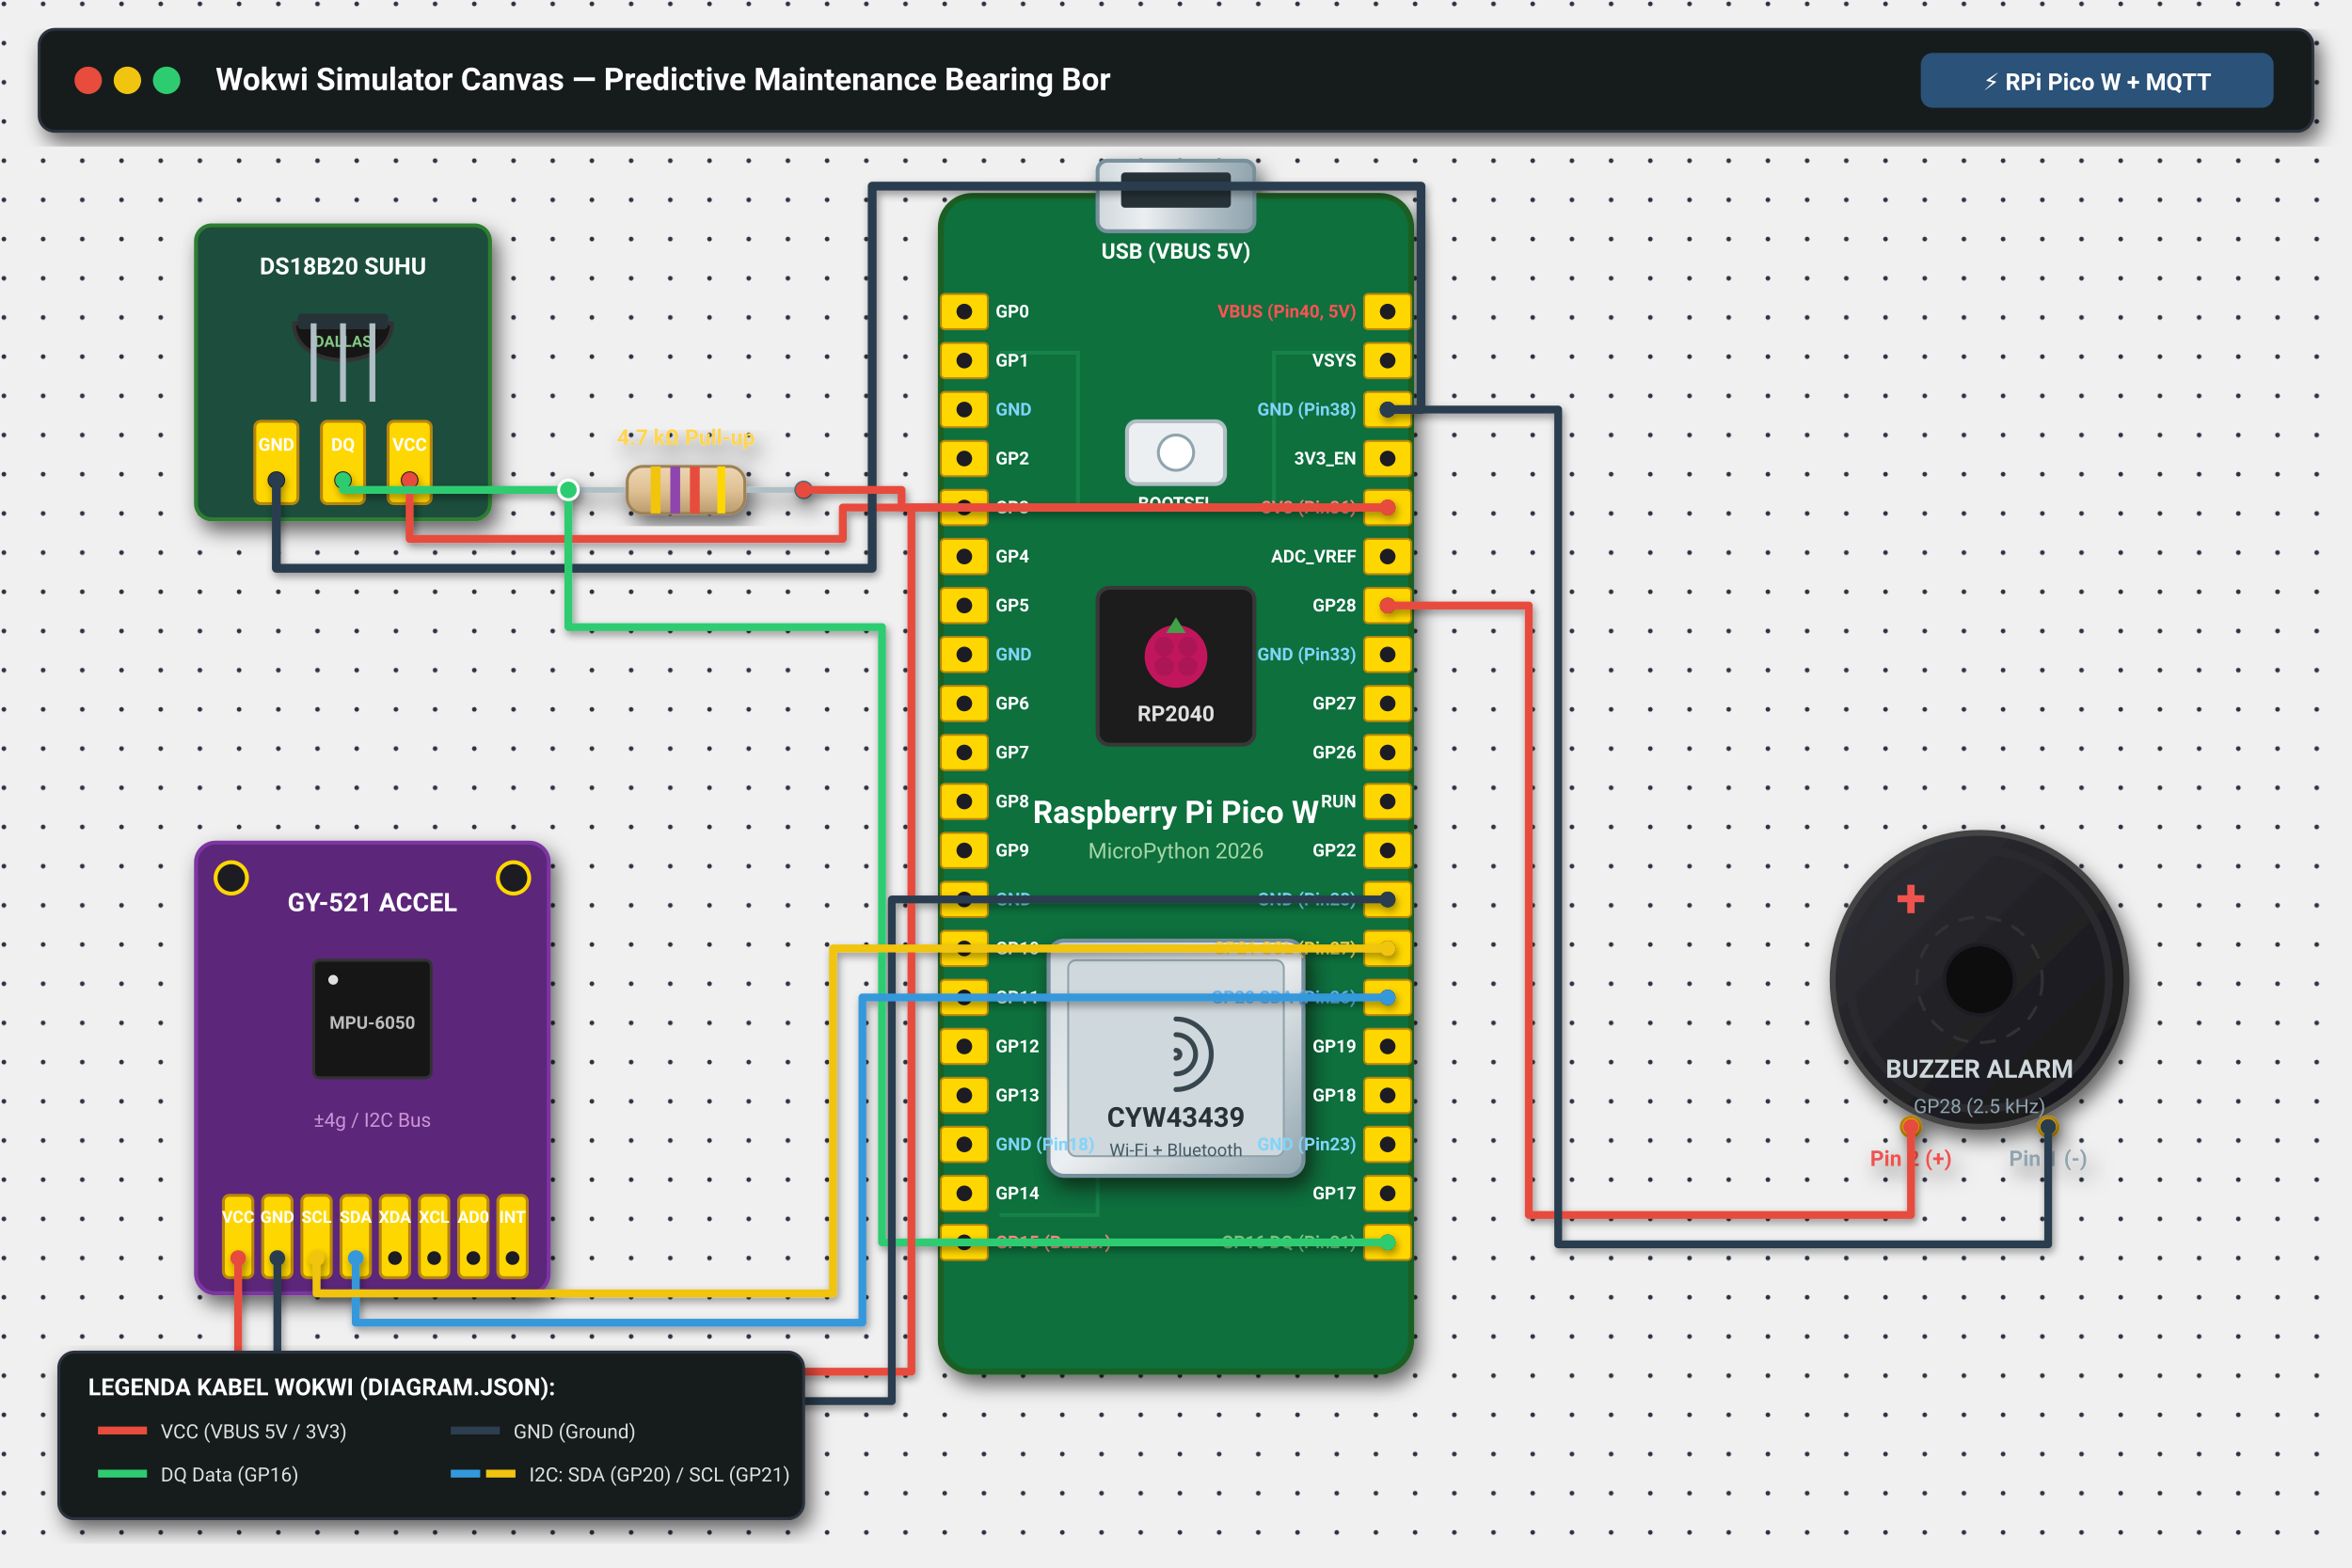
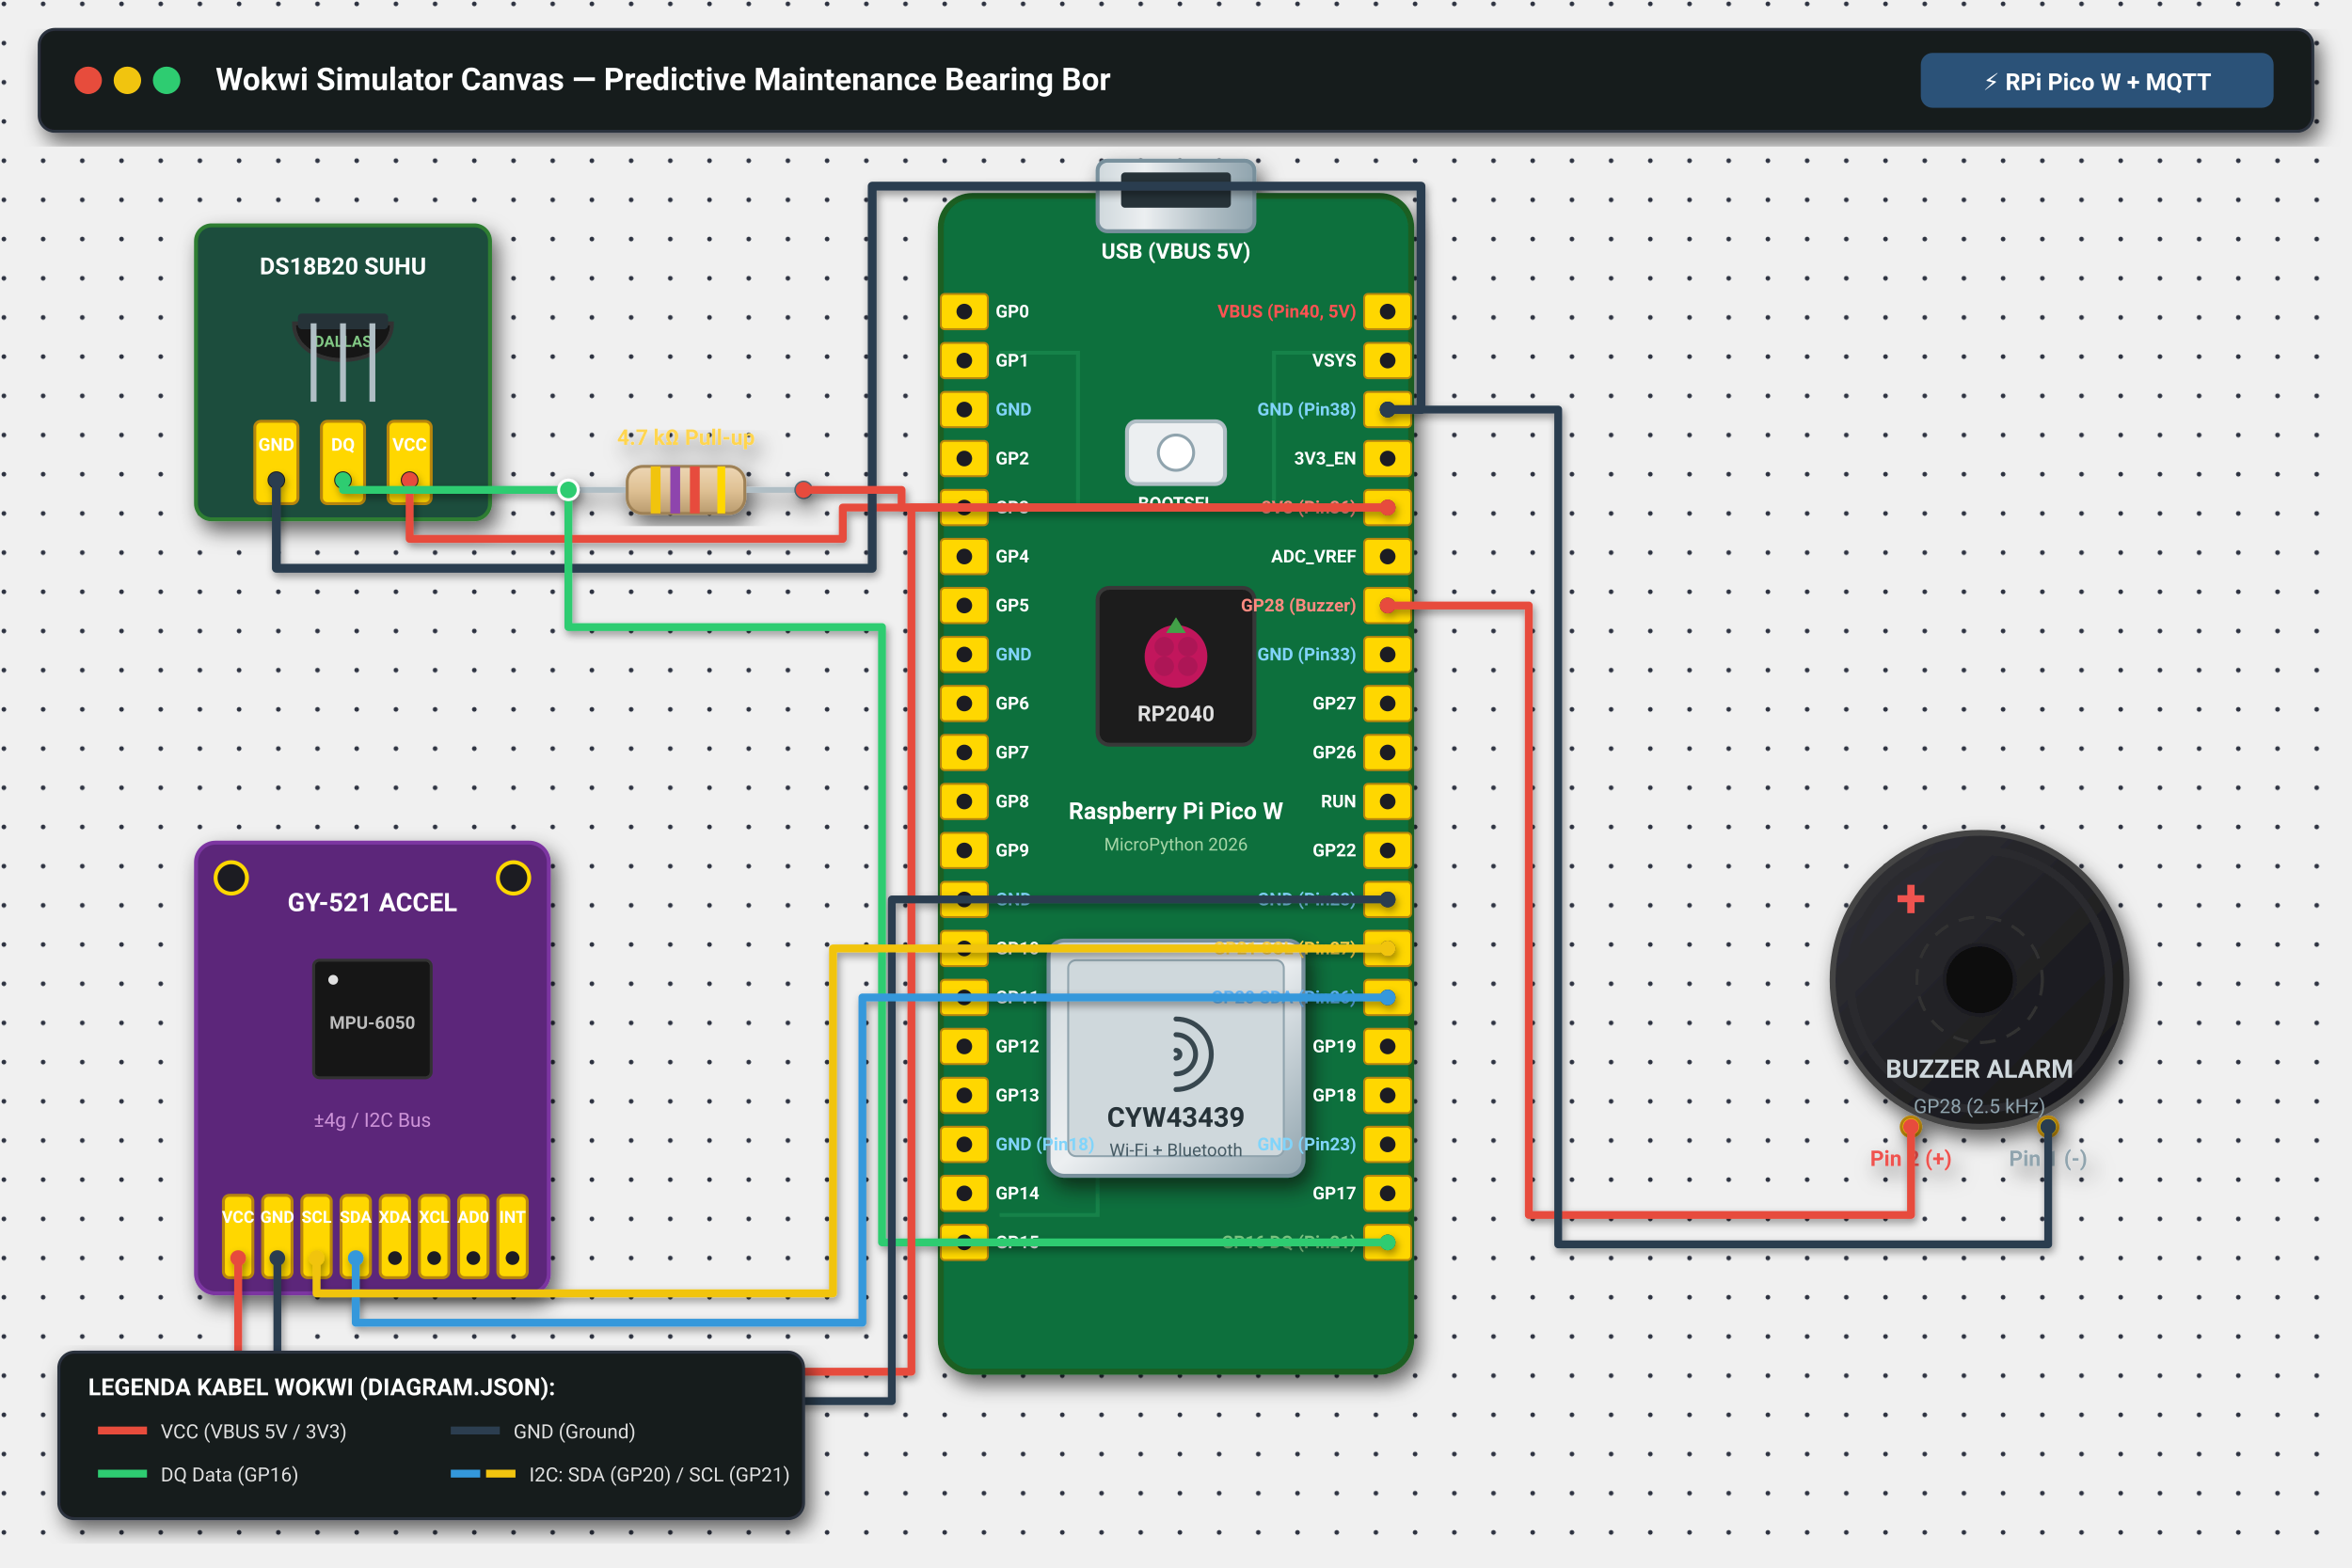
<svg xmlns="http://www.w3.org/2000/svg" viewBox="0 0 1200 800" width="100%" height="100%" style="background:#1e1e24; font-family: -apple-system, BlinkMacSystemFont, 'Segoe UI', Roboto, 'Helvetica Neue', Arial, sans-serif;">
  <defs>
    <pattern id="wokwiGrid" width="20" height="20" patternUnits="userSpaceOnUse">
      <circle cx="2" cy="2" r="1.2" fill="#2d3240" />
    </pattern>
    <filter id="wokwiShadow" x="-10%" y="-10%" width="125%" height="125%">
      <feDropShadow dx="3" dy="5" stdDeviation="5" flood-color="#000000" flood-opacity="0.6" />
    </filter>
    <filter id="wireShadow" x="-20%" y="-20%" width="140%" height="140%">
      <feDropShadow dx="1" dy="2" stdDeviation="2" flood-color="#000000" flood-opacity="0.4" />
    </filter>
    <linearGradient id="usbMetal" x1="0%" y1="0%" x2="100%" y2="0%">
      <stop offset="0%" stop-color="#cfd8dc" />
      <stop offset="30%" stop-color="#eceff1" />
      <stop offset="70%" stop-color="#b0bec5" />
      <stop offset="100%" stop-color="#90a4ae" />
    </linearGradient>
    <linearGradient id="wifiMetal" x1="0%" y1="0%" x2="100%" y2="100%">
      <stop offset="0%" stop-color="#cfd8dc" />
      <stop offset="50%" stop-color="#eceff1" />
      <stop offset="100%" stop-color="#90a4ae" />
    </linearGradient>
    <linearGradient id="resistorBody" x1="0%" y1="0%" x2="0%" y2="100%">
      <stop offset="0%" stop-color="#edd6b4" />
      <stop offset="50%" stop-color="#dfc194" />
      <stop offset="100%" stop-color="#ba9c6f" />
    </linearGradient>
    <linearGradient id="buzzerBody" x1="0%" y1="0%" x2="100%" y2="100%">
      <stop offset="0%" stop-color="#333338" />
      <stop offset="50%" stop-color="#222226" />
      <stop offset="100%" stop-color="#141416" />
    </linearGradient>
  </defs>
  <rect width="100%" height="100%" fill="url(#wokwiGrid)" />
  <rect x="20" y="15" width="1160" height="52" rx="8" fill="#181a1f" stroke="#2c303c" stroke-width="1.5" filter="url(#wokwiShadow)" />
  <circle cx="45" cy="41" r="7" fill="#e74c3c" />
  <circle cx="65" cy="41" r="7" fill="#f1c40f" />
  <circle cx="85" cy="41" r="7" fill="#2ecc71" />
  <text x="110" y="46" fill="#ffffff" font-size="16" font-weight="bold">Wokwi Simulator Canvas — Predictive Maintenance Bearing Bor</text>
  <rect x="980" y="27" width="180" height="28" rx="6" fill="#2b5278" />
  <text x="1070" y="46" fill="#ffffff" font-size="12" font-weight="bold" text-anchor="middle">⚡ RPi Pico W + MQTT</text>
  <g id="comp-mpu6050" transform="translate(100, 430)" filter="url(#wokwiShadow)">
    <rect x="0" y="0" width="180" height="230" rx="10" fill="#5c287a" stroke="#7b36a1" stroke-width="2" />
    <circle cx="18" cy="18" r="8" fill="#1e1e24" stroke="#ffd700" stroke-width="2" />
    <circle cx="162" cy="18" r="8" fill="#1e1e24" stroke="#ffd700" stroke-width="2" />
    <rect x="60" y="60" width="60" height="60" rx="3" fill="#151515" stroke="#333" stroke-width="1.5" />
    <circle cx="70" cy="70" r="2.5" fill="#e0e0e0" />
    <text x="90" y="95" fill="#bdbdbd" font-size="9" font-weight="bold" text-anchor="middle">MPU-6050</text>
    <text x="90" y="35" fill="#ffffff" font-size="13" font-weight="bold" text-anchor="middle">GY-521 ACCEL</text>
    <text x="90" y="145" fill="#ce93d8" font-size="10" text-anchor="middle">±4g / I2C Bus</text>
    <g transform="translate(14, 180)">
      <g fill="#ffd700" stroke="#b8860b" stroke-width="1.5">
        <rect x="0" y="0" width="15" height="42" rx="3" />
        <rect x="20" y="0" width="15" height="42" rx="3" />
        <rect x="40" y="0" width="15" height="42" rx="3" />
        <rect x="60" y="0" width="15" height="42" rx="3" />
        <rect x="80" y="0" width="15" height="42" rx="3" />
        <rect x="100" y="0" width="15" height="42" rx="3" />
        <rect x="120" y="0" width="15" height="42" rx="3" />
        <rect x="140" y="0" width="15" height="42" rx="3" />
      </g>
      <g fill="#1e1e24">
        <circle cx="7.5" cy="32" r="3.5" />
        <circle cx="27.5" cy="32" r="3.5" />
        <circle cx="47.5" cy="32" r="3.5" />
        <circle cx="67.5" cy="32" r="3.5" />
        <circle cx="87.5" cy="32" r="3.5" />
        <circle cx="107.5" cy="32" r="3.5" />
        <circle cx="127.5" cy="32" r="3.5" />
        <circle cx="147.5" cy="32" r="3.5" />
      </g>
      <g font-size="8.5" fill="#ffffff" font-weight="bold" text-anchor="middle">
        <text x="7.5" y="14">VCC</text>
        <text x="27.5" y="14">GND</text>
        <text x="47.5" y="14">SCL</text>
        <text x="67.5" y="14">SDA</text>
        <text x="87.5" y="14">XDA</text>
        <text x="107.5" y="14">XCL</text>
        <text x="127.5" y="14">AD0</text>
        <text x="147.5" y="14">INT</text>
      </g>
    </g>
  </g>
  <g id="comp-ds18b20" transform="translate(100, 115)" filter="url(#wokwiShadow)">
    <rect x="0" y="0" width="150" height="150" rx="8" fill="#1b4d3e" stroke="#2e7d32" stroke-width="2" />
    <text x="75" y="25" fill="#ffffff" font-size="12" font-weight="bold" text-anchor="middle">DS18B20 SUHU</text>
    <path d="M 50,50 L 100,50 C 100,75 50,75 50,50 Z" fill="#151515" stroke="#333" stroke-width="2" />
    <rect x="52" y="45" width="46" height="8" rx="2" fill="#263238" />
    <text x="75" y="62" fill="#81c784" font-size="8" font-weight="bold" text-anchor="middle">DALLAS</text>
    <line x1="60" y1="50" x2="60" y2="90" stroke="#b0bec5" stroke-width="3" />
    <line x1="75" y1="50" x2="75" y2="90" stroke="#b0bec5" stroke-width="3" />
    <line x1="90" y1="50" x2="90" y2="90" stroke="#b0bec5" stroke-width="3" />
    <g transform="translate(30, 100)">
      <rect x="0" y="0" width="22" height="42" rx="3" fill="#ffd700" stroke="#b8860b" stroke-width="1.5" />
      <rect x="34" y="0" width="22" height="42" rx="3" fill="#ffd700" stroke="#b8860b" stroke-width="1.5" />
      <rect x="68" y="0" width="22" height="42" rx="3" fill="#ffd700" stroke="#b8860b" stroke-width="1.5" />
      <circle cx="11" cy="30" r="4.5" fill="#1e1e24" />
      <circle cx="45" cy="30" r="4.5" fill="#1e1e24" />
      <circle cx="79" cy="30" r="4.5" fill="#1e1e24" />
      <text x="11" y="15" fill="#ffffff" font-size="9" font-weight="bold" text-anchor="middle">GND</text>
      <text x="45" y="15" fill="#ffffff" font-size="9" font-weight="bold" text-anchor="middle">DQ</text>
      <text x="79" y="15" fill="#ffffff" font-size="9" font-weight="bold" text-anchor="middle">VCC</text>
    </g>
  </g>
  <g id="comp-resistor" transform="translate(290, 230)" filter="url(#wokwiShadow)">
    <line x1="0" y1="20" x2="30" y2="20" stroke="#b0bec5" stroke-width="3" stroke-linecap="round" />
    <line x1="90" y1="20" x2="120" y2="20" stroke="#b0bec5" stroke-width="3" stroke-linecap="round" />
    <rect x="30" y="8" width="60" height="24" rx="8" fill="url(#resistorBody)" stroke="#9e8156" stroke-width="1.5" />
    <rect x="42" y="8" width="5" height="24" fill="#f1c40f" />
    <rect x="52" y="8" width="5" height="24" fill="#8e44ad" />
    <rect x="62" y="8" width="5" height="24" fill="#e74c3c" />
    <rect x="76" y="8" width="4" height="24" fill="#ffd700" />
    <text x="60" y="-3" fill="#ffd54f" font-size="11" font-weight="bold" text-anchor="middle">4.7 kΩ Pull-up</text>
    <circle cx="0" cy="20" r="4" fill="#cfd8dc" stroke="#546e7a" stroke-width="1.5" />
    <circle cx="120" cy="20" r="4" fill="#cfd8dc" stroke="#546e7a" stroke-width="1.5" />
  </g>
  <g id="comp-pico" transform="translate(480, 100)" filter="url(#wokwiShadow)">
    <rect x="0" y="0" width="240" height="600" rx="16" fill="#0e6f3d" stroke="#1b5e20" stroke-width="3" />
    <path d="M 30,80 L 70,80 L 70,160 M 210,80 L 170,80 L 170,160 M 30,520 L 80,520 L 80,450" fill="none" stroke="#158249" stroke-width="2" />
    <rect x="80" y="-18" width="80" height="36" rx="5" fill="url(#usbMetal)" stroke="#78909c" stroke-width="2" />
    <rect x="92" y="-12" width="56" height="18" rx="2" fill="#263238" />
    <text x="120" y="32" fill="#ffffff" font-size="11" font-weight="bold" text-anchor="middle">USB (VBUS 5V)</text>
    <rect x="55" y="380" width="130" height="120" rx="8" fill="url(#wifiMetal)" stroke="#78909c" stroke-width="2" filter="url(#wokwiShadow)" />
    <rect x="65" y="390" width="110" height="100" rx="4" fill="#cfd8dc" stroke="#90a4ae" stroke-width="1" />
    <path d="M 120,420 A 18 18 0 0 1 120,456 M 120,428 A 10 10 0 0 1 120,448 M 120,436 A 2 2 0 0 1 120,440" fill="none" stroke="#37474f" stroke-width="2.5" stroke-linecap="round" />
    <text x="120" y="475" fill="#263238" font-size="14" font-weight="bold" text-anchor="middle">CYW43439</text>
    <text x="120" y="490" fill="#455a64" font-size="9" text-anchor="middle">Wi-Fi + Bluetooth</text>
    <rect x="80" y="200" width="80" height="80" rx="6" fill="#1b1b1b" stroke="#383838" stroke-width="2" />
    <circle cx="120" cy="235" r="16" fill="#c2185b" />
    <circle cx="114" cy="230" r="5" fill="#ad1457" />
    <circle cx="126" cy="230" r="5" fill="#ad1457" />
    <circle cx="114" cy="240" r="5" fill="#ad1457" />
    <circle cx="126" cy="240" r="5" fill="#ad1457" />
    <path d="M 120,215 L 115,223 L 125,223 Z" fill="#43a047" />
    <text x="120" y="268" fill="#e0e0e0" font-size="11" font-weight="bold" text-anchor="middle">RP2040</text>
    <rect x="95" y="115" width="50" height="32" rx="5" fill="#eceff1" stroke="#b0bec5" stroke-width="2" />
    <circle cx="120" cy="131" r="9" fill="#ffffff" stroke="#90a4ae" stroke-width="1.5" />
    <text x="120" y="160" fill="#ffffff" font-size="9" font-weight="bold" text-anchor="middle">BOOTSEL</text>
-     <text x="120" y="320" fill="#ffffff" font-size="16" font-weight="bold" text-anchor="middle">Raspberry Pi Pico W</text>
-     <text x="120" y="338" fill="#a5d6a7" font-size="11" text-anchor="middle">MicroPython 2026</text>
+     <text x="120" y="318" fill="#ffffff" font-size="12" font-weight="bold" text-anchor="middle">Raspberry Pi Pico W</text>
+     <text x="120" y="334" fill="#a5d6a7" font-size="9" text-anchor="middle">MicroPython 2026</text>
    <g id="pico-left-pins">
      <g fill="#ffd700" stroke="#b8860b" stroke-width="1">
        <rect x="0" y="50" width="24" height="18" rx="2" />
        <rect x="0" y="75" width="24" height="18" rx="2" />
        <rect x="0" y="100" width="24" height="18" rx="2" />
        <rect x="0" y="125" width="24" height="18" rx="2" />
        <rect x="0" y="150" width="24" height="18" rx="2" />
        <rect x="0" y="175" width="24" height="18" rx="2" />
        <rect x="0" y="200" width="24" height="18" rx="2" />
        <rect x="0" y="225" width="24" height="18" rx="2" />
        <rect x="0" y="250" width="24" height="18" rx="2" />
        <rect x="0" y="275" width="24" height="18" rx="2" />
        <rect x="0" y="300" width="24" height="18" rx="2" />
        <rect x="0" y="325" width="24" height="18" rx="2" />
        <rect x="0" y="350" width="24" height="18" rx="2" />
        <rect x="0" y="375" width="24" height="18" rx="2" />
        <rect x="0" y="400" width="24" height="18" rx="2" />
        <rect x="0" y="425" width="24" height="18" rx="2" />
        <rect x="0" y="450" width="24" height="18" rx="2" />
        <rect x="0" y="475" width="24" height="18" rx="2" />
        <rect x="0" y="500" width="24" height="18" rx="2" />
        <rect x="0" y="525" width="24" height="18" rx="2" />
      </g>
      <g fill="#1e1e24">
        <circle cx="12" cy="59" r="4" />
        <circle cx="12" cy="84" r="4" />
        <circle cx="12" cy="109" r="4" />
        <circle cx="12" cy="134" r="4" />
        <circle cx="12" cy="159" r="4" />
        <circle cx="12" cy="184" r="4" />
        <circle cx="12" cy="209" r="4" />
        <circle cx="12" cy="234" r="4" />
        <circle cx="12" cy="259" r="4" />
        <circle cx="12" cy="284" r="4" />
        <circle cx="12" cy="309" r="4" />
        <circle cx="12" cy="334" r="4" />
        <circle cx="12" cy="359" r="4" />
        <circle cx="12" cy="384" r="4" />
        <circle cx="12" cy="409" r="4" />
        <circle cx="12" cy="434" r="4" />
        <circle cx="12" cy="459" r="4" />
        <circle cx="12" cy="484" r="4" />
        <circle cx="12" cy="509" r="4" />
        <circle cx="12" cy="534" r="4" />
      </g>
      <g font-size="9" fill="#ffffff" font-weight="bold">
        <text x="28" y="62">GP0</text>
        <text x="28" y="87">GP1</text>
        <text x="28" y="112" fill="#81d4fa">GND</text>
        <text x="28" y="137">GP2</text>
        <text x="28" y="162">GP3</text>
        <text x="28" y="187">GP4</text>
        <text x="28" y="212">GP5</text>
        <text x="28" y="237" fill="#81d4fa">GND</text>
        <text x="28" y="262">GP6</text>
        <text x="28" y="287">GP7</text>
        <text x="28" y="312">GP8</text>
        <text x="28" y="337">GP9</text>
        <text x="28" y="362" fill="#81d4fa">GND</text>
        <text x="28" y="387">GP10</text>
        <text x="28" y="412">GP11</text>
        <text x="28" y="437">GP12</text>
        <text x="28" y="462">GP13</text>
        <text x="28" y="487" fill="#81d4fa">GND (Pin18)</text>
        <text x="28" y="512">GP14</text>
-         <text x="28" y="537" fill="#ff8a80">GP15 (Buzzer)</text>
+         <text x="28" y="537">GP15</text>
      </g>
    </g>
    <g id="pico-right-pins">
      <g fill="#ffd700" stroke="#b8860b" stroke-width="1">
        <rect x="216" y="50" width="24" height="18" rx="2" />
        <rect x="216" y="75" width="24" height="18" rx="2" />
        <rect x="216" y="100" width="24" height="18" rx="2" />
        <rect x="216" y="125" width="24" height="18" rx="2" />
        <rect x="216" y="150" width="24" height="18" rx="2" />
        <rect x="216" y="175" width="24" height="18" rx="2" />
        <rect x="216" y="200" width="24" height="18" rx="2" />
        <rect x="216" y="225" width="24" height="18" rx="2" />
        <rect x="216" y="250" width="24" height="18" rx="2" />
        <rect x="216" y="275" width="24" height="18" rx="2" />
        <rect x="216" y="300" width="24" height="18" rx="2" />
        <rect x="216" y="325" width="24" height="18" rx="2" />
        <rect x="216" y="350" width="24" height="18" rx="2" />
        <rect x="216" y="375" width="24" height="18" rx="2" />
        <rect x="216" y="400" width="24" height="18" rx="2" />
        <rect x="216" y="425" width="24" height="18" rx="2" />
        <rect x="216" y="450" width="24" height="18" rx="2" />
        <rect x="216" y="475" width="24" height="18" rx="2" />
        <rect x="216" y="500" width="24" height="18" rx="2" />
        <rect x="216" y="525" width="24" height="18" rx="2" />
      </g>
      <g fill="#1e1e24">
        <circle cx="228" cy="59" r="4" />
        <circle cx="228" cy="84" r="4" />
        <circle cx="228" cy="109" r="4" />
        <circle cx="228" cy="134" r="4" />
        <circle cx="228" cy="159" r="4" />
        <circle cx="228" cy="184" r="4" />
        <circle cx="228" cy="209" r="4" />
        <circle cx="228" cy="234" r="4" />
        <circle cx="228" cy="259" r="4" />
        <circle cx="228" cy="284" r="4" />
        <circle cx="228" cy="309" r="4" />
        <circle cx="228" cy="334" r="4" />
        <circle cx="228" cy="359" r="4" />
        <circle cx="228" cy="384" r="4" />
        <circle cx="228" cy="409" r="4" />
        <circle cx="228" cy="434" r="4" />
        <circle cx="228" cy="459" r="4" />
        <circle cx="228" cy="484" r="4" />
        <circle cx="228" cy="509" r="4" />
        <circle cx="228" cy="534" r="4" />
      </g>
      <g font-size="9" fill="#ffffff" font-weight="bold" text-anchor="end">
        <text x="212" y="62" fill="#ff5252">VBUS (Pin40, 5V)</text>
        <text x="212" y="87">VSYS</text>
        <text x="212" y="112" fill="#81d4fa">GND (Pin38)</text>
        <text x="212" y="137">3V3_EN</text>
        <text x="212" y="162" fill="#ff8a80">3V3 (Pin36)</text>
        <text x="212" y="187">ADC_VREF</text>
-         <text x="212" y="212">GP28</text>
+         <text x="212" y="212" fill="#ff8a80">GP28 (Buzzer)</text>
        <text x="212" y="237" fill="#81d4fa">GND (Pin33)</text>
        <text x="212" y="262">GP27</text>
        <text x="212" y="287">GP26</text>
        <text x="212" y="312">RUN</text>
        <text x="212" y="337">GP22</text>
        <text x="212" y="362" fill="#81d4fa">GND (Pin28)</text>
        <text x="212" y="387" fill="#ffd54f">GP21 SCL (Pin27)</text>
        <text x="212" y="412" fill="#64b5f6">GP20 SDA (Pin26)</text>
        <text x="212" y="437">GP19</text>
        <text x="212" y="462">GP18</text>
        <text x="212" y="487" fill="#81d4fa">GND (Pin23)</text>
        <text x="212" y="512">GP17</text>
        <text x="212" y="537" fill="#81c784">GP16 DQ (Pin21)</text>
      </g>
    </g>
  </g>
  <g id="comp-buzzer" transform="translate(930, 420)" filter="url(#wokwiShadow)">
    <circle cx="80" cy="80" r="75" fill="url(#buzzerBody)" stroke="#444" stroke-width="3" />
    <circle cx="80" cy="80" r="66" fill="none" stroke="#2a2a2e" stroke-width="4" />
    <circle cx="80" cy="80" r="18" fill="#0a0a0c" stroke="#1f1f22" stroke-width="2" />
    <circle cx="80" cy="80" r="32" fill="none" stroke="#333" stroke-width="1.5" stroke-dasharray="8,6" />
    <text x="45" y="48" fill="#ef5350" font-size="28" font-weight="bold" text-anchor="middle">+</text>
    <text x="80" y="130" fill="#cfd8dc" font-size="13" font-weight="bold" text-anchor="middle">BUZZER ALARM</text>
    <text x="80" y="148" fill="#90a4ae" font-size="10" text-anchor="middle">GP28 (2.5 kHz)</text>
    <circle cx="45" cy="155" r="5" fill="#ffd700" stroke="#b8860b" stroke-width="1.5" />
    <circle cx="115" cy="155" r="5" fill="#ffd700" stroke="#b8860b" stroke-width="1.5" />
    <text x="45" y="175" fill="#ef5350" font-size="11" font-weight="bold" text-anchor="middle">Pin 2 (+)</text>
    <text x="115" y="175" fill="#90a4ae" font-size="11" font-weight="bold" text-anchor="middle">Pin 1 (-)</text>
  </g>
  <g id="wires" filter="url(#wireShadow)" stroke-linecap="round" stroke-linejoin="round">
    <path d="M 209,245 L 209,275 L 430,275 L 430,259 L 708,259" fill="none" stroke="#e74c3c" stroke-width="4" />
    <circle cx="209" cy="245" r="4" fill="#e74c3c" />
    <circle cx="708" cy="259" r="4" fill="#e74c3c" />
    <path d="M 141,245 L 141,290 L 445,290 L 445,95 L 725,95 L 725,209 L 708,209" fill="none" stroke="#2c3e50" stroke-width="4.5" />
    <circle cx="141" cy="245" r="4" fill="#2c3e50" />
    <circle cx="708" cy="209" r="4" fill="#2c3e50" />
    <path d="M 175,245 L 175,250 L 290,250" fill="none" stroke="#2ecc71" stroke-width="4" />
    <path d="M 290,250 L 290,320 L 450,320 L 450,634 L 708,634" fill="none" stroke="#2ecc71" stroke-width="4" />
    <circle cx="175" cy="245" r="4" fill="#2ecc71" />
    <circle cx="290" cy="250" r="5" fill="#2ecc71" stroke="#ffffff" stroke-width="1.5" />
    <circle cx="708" cy="634" r="4" fill="#2ecc71" />
    <path d="M 410,250 L 460,250 L 460,259 L 708,259" fill="none" stroke="#e74c3c" stroke-width="4" />
    <circle cx="410" cy="250" r="4" fill="#e74c3c" />
    <circle cx="708" cy="259" r="4" fill="#e74c3c" />
    <path d="M 121.5,642 L 121.5,700 L 465,700 L 465,259 L 708,259" fill="none" stroke="#e74c3c" stroke-width="4" />
    <circle cx="121.5" cy="642" r="4" fill="#e74c3c" />
    <path d="M 141.5,642 L 141.5,715 L 455,715 L 455,459 L 708,459" fill="none" stroke="#2c3e50" stroke-width="4" />
    <circle cx="141.5" cy="642" r="4" fill="#2c3e50" />
    <circle cx="708" cy="459" r="4" fill="#2c3e50" />
    <path d="M 181.5,642 L 181.5,675 L 440,675 L 440,509 L 708,509" fill="none" stroke="#3498db" stroke-width="4" />
    <circle cx="181.5" cy="642" r="4" fill="#3498db" />
    <circle cx="708" cy="509" r="4" fill="#3498db" />
    <path d="M 161.5,642 L 161.5,660 L 425,660 L 425,484 L 708,484" fill="none" stroke="#f1c40f" stroke-width="4" />
    <circle cx="161.5" cy="642" r="4" fill="#f1c40f" />
    <circle cx="708" cy="484" r="4" fill="#f1c40f" />
    <path d="M 975,575 L 975,620 L 780,620 L 780,309 L 708,309" fill="none" stroke="#e74c3c" stroke-width="4" />
    <circle cx="975" cy="575" r="4" fill="#e74c3c" />
    <circle cx="708" cy="309" r="4" fill="#e74c3c" />
    <path d="M 1045,575 L 1045,635 L 795,635 L 795,209 L 708,209" fill="none" stroke="#2c3e50" stroke-width="4" />
    <circle cx="1045" cy="575" r="4" fill="#2c3e50" />
    <circle cx="708" cy="209" r="4" fill="#2c3e50" />
  </g>
  <g transform="translate(30, 690)">
    <rect x="0" y="0" width="380" height="85" rx="8" fill="#181a1f" stroke="#2c303c" stroke-width="1.5" filter="url(#wokwiShadow)" />
    <text x="15" y="22" fill="#ffffff" font-size="12" font-weight="bold">LEGENDA KABEL WOKWI (DIAGRAM.JSON):</text>
    <line x1="20" y1="40" x2="45" y2="40" stroke="#e74c3c" stroke-width="4" />
    <text x="52" y="44" fill="#e0e0e0" font-size="10">VCC (VBUS 5V / 3V3)</text>
    <line x1="200" y1="40" x2="225" y2="40" stroke="#2c3e50" stroke-width="4" />
    <text x="232" y="44" fill="#e0e0e0" font-size="10">GND (Ground)</text>
    <line x1="20" y1="62" x2="45" y2="62" stroke="#2ecc71" stroke-width="4" />
    <text x="52" y="66" fill="#e0e0e0" font-size="10">DQ Data (GP16)</text>
    <line x1="200" y1="62" x2="215" y2="62" stroke="#3498db" stroke-width="4" />
    <line x1="218" y1="62" x2="233" y2="62" stroke="#f1c40f" stroke-width="4" />
    <text x="240" y="66" fill="#e0e0e0" font-size="10">I2C: SDA (GP20) / SCL (GP21)</text>
  </g>
</svg>
